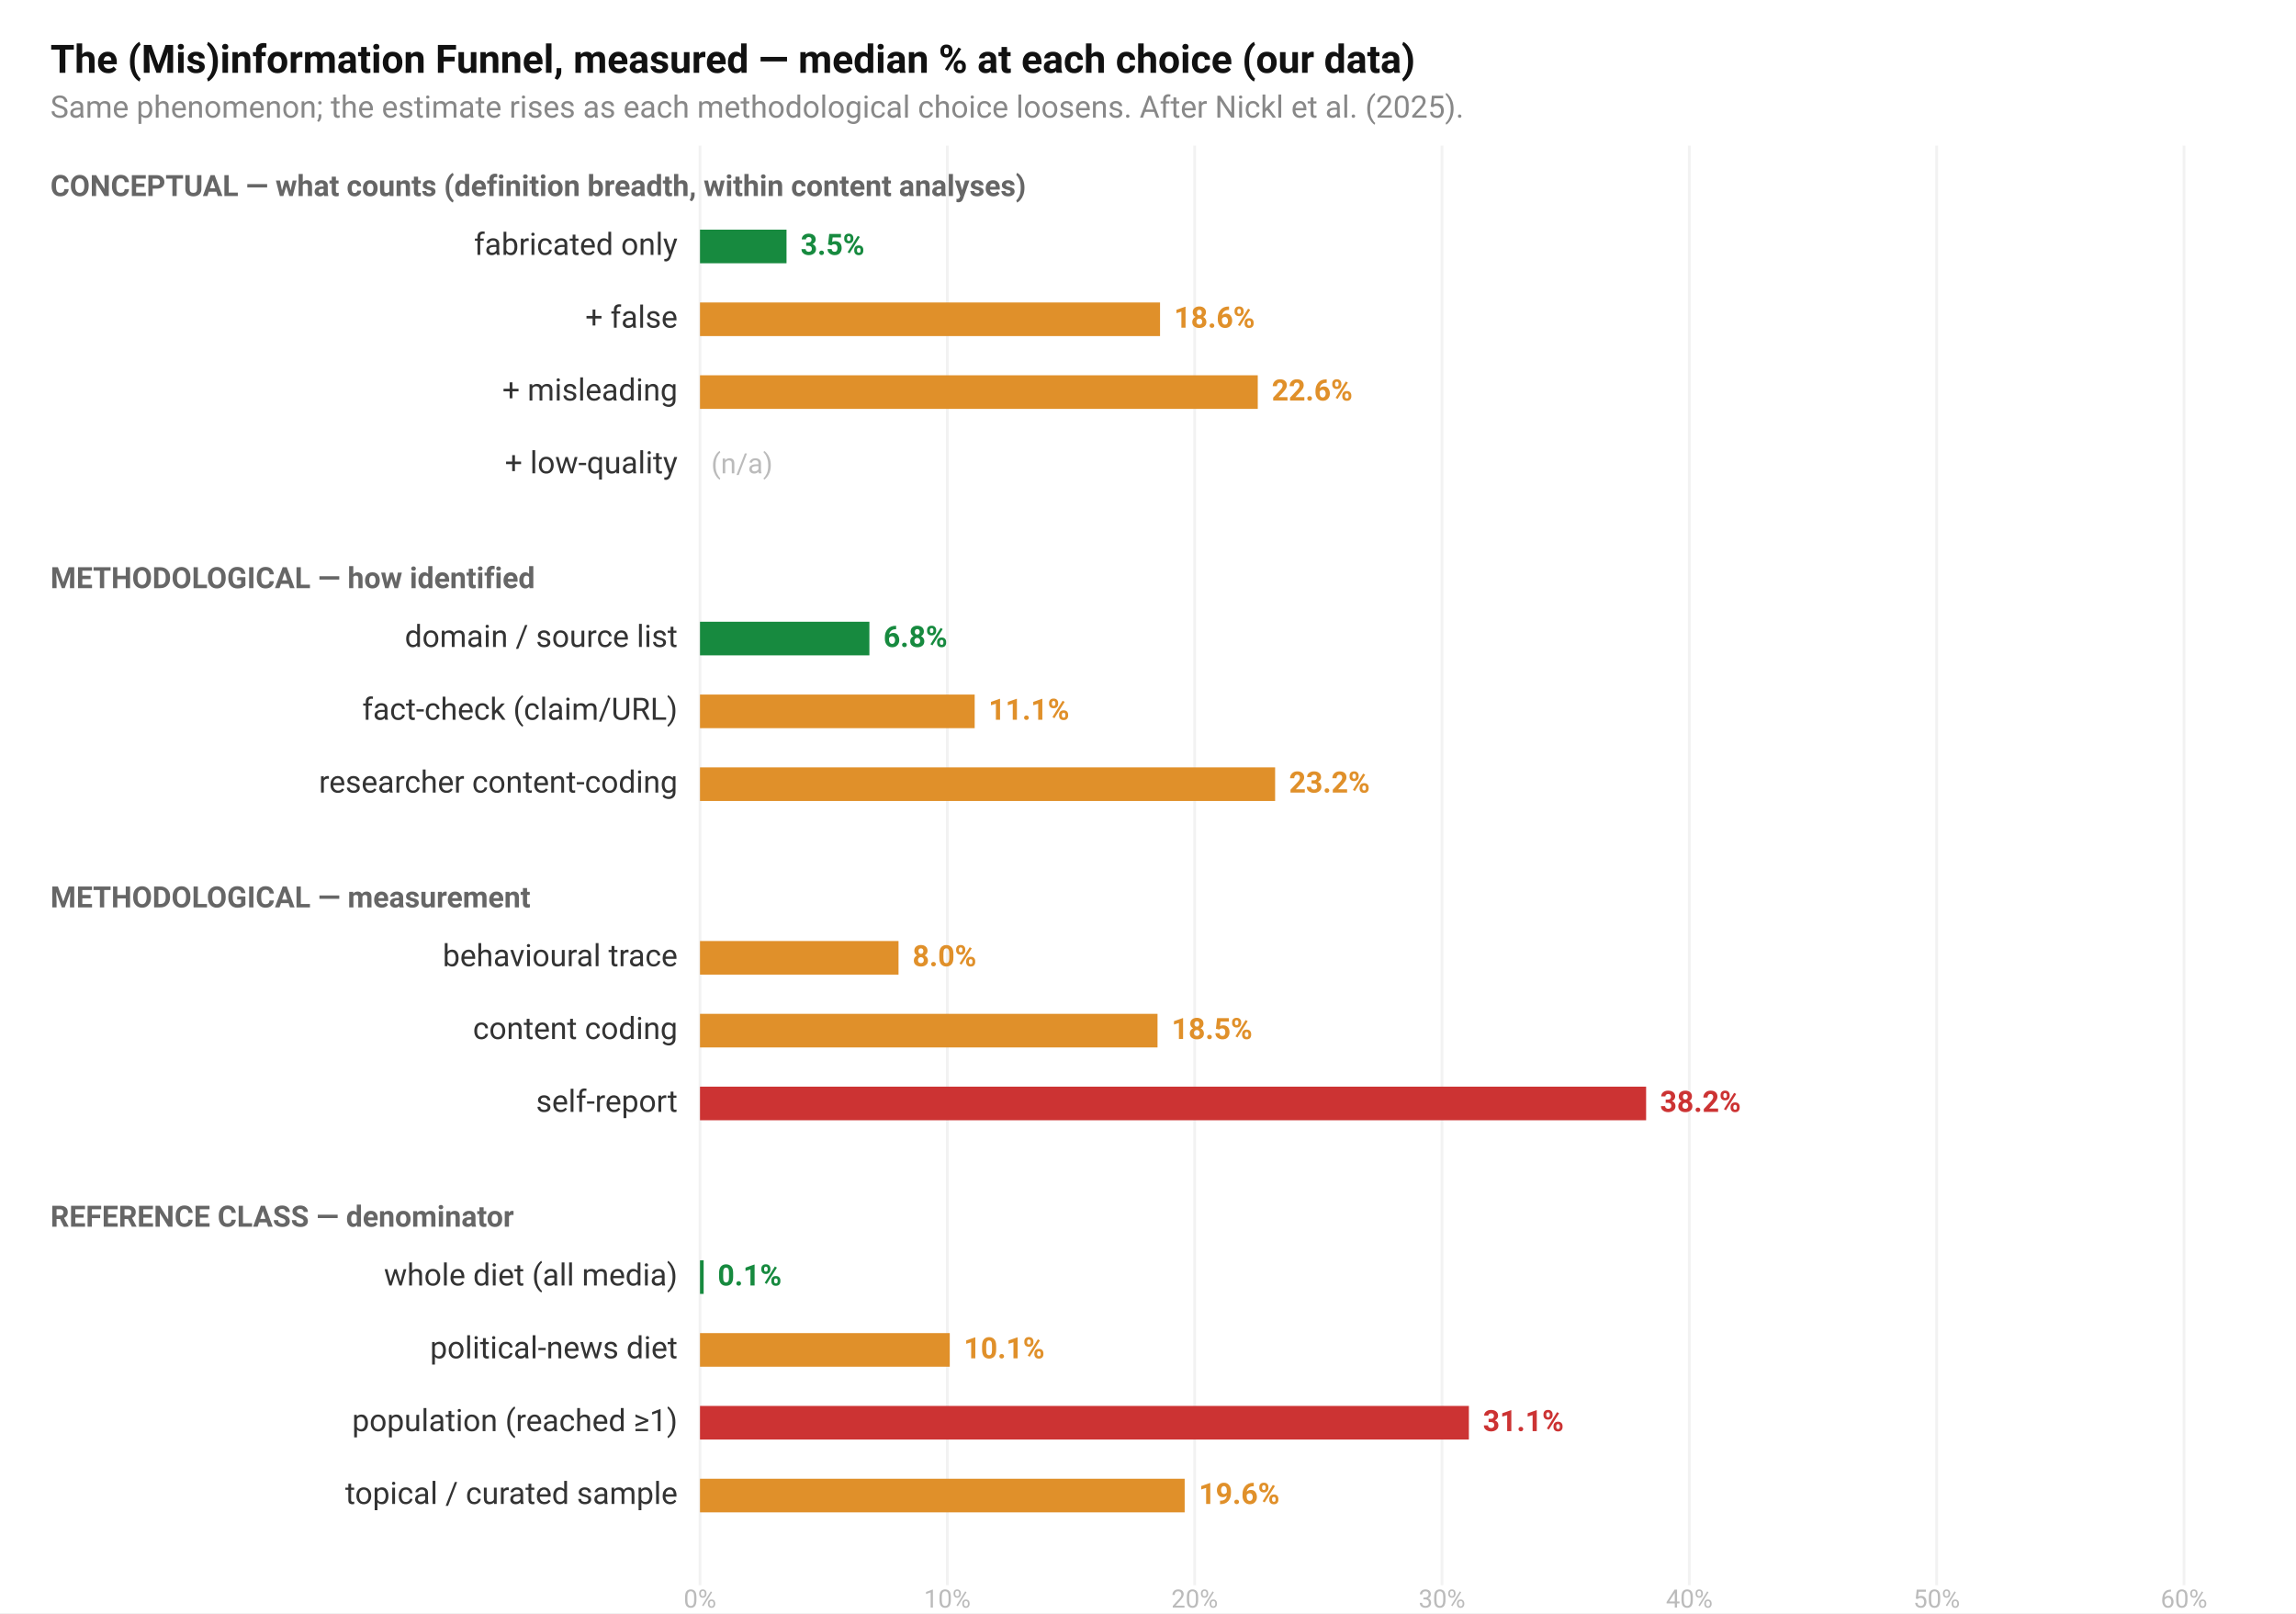
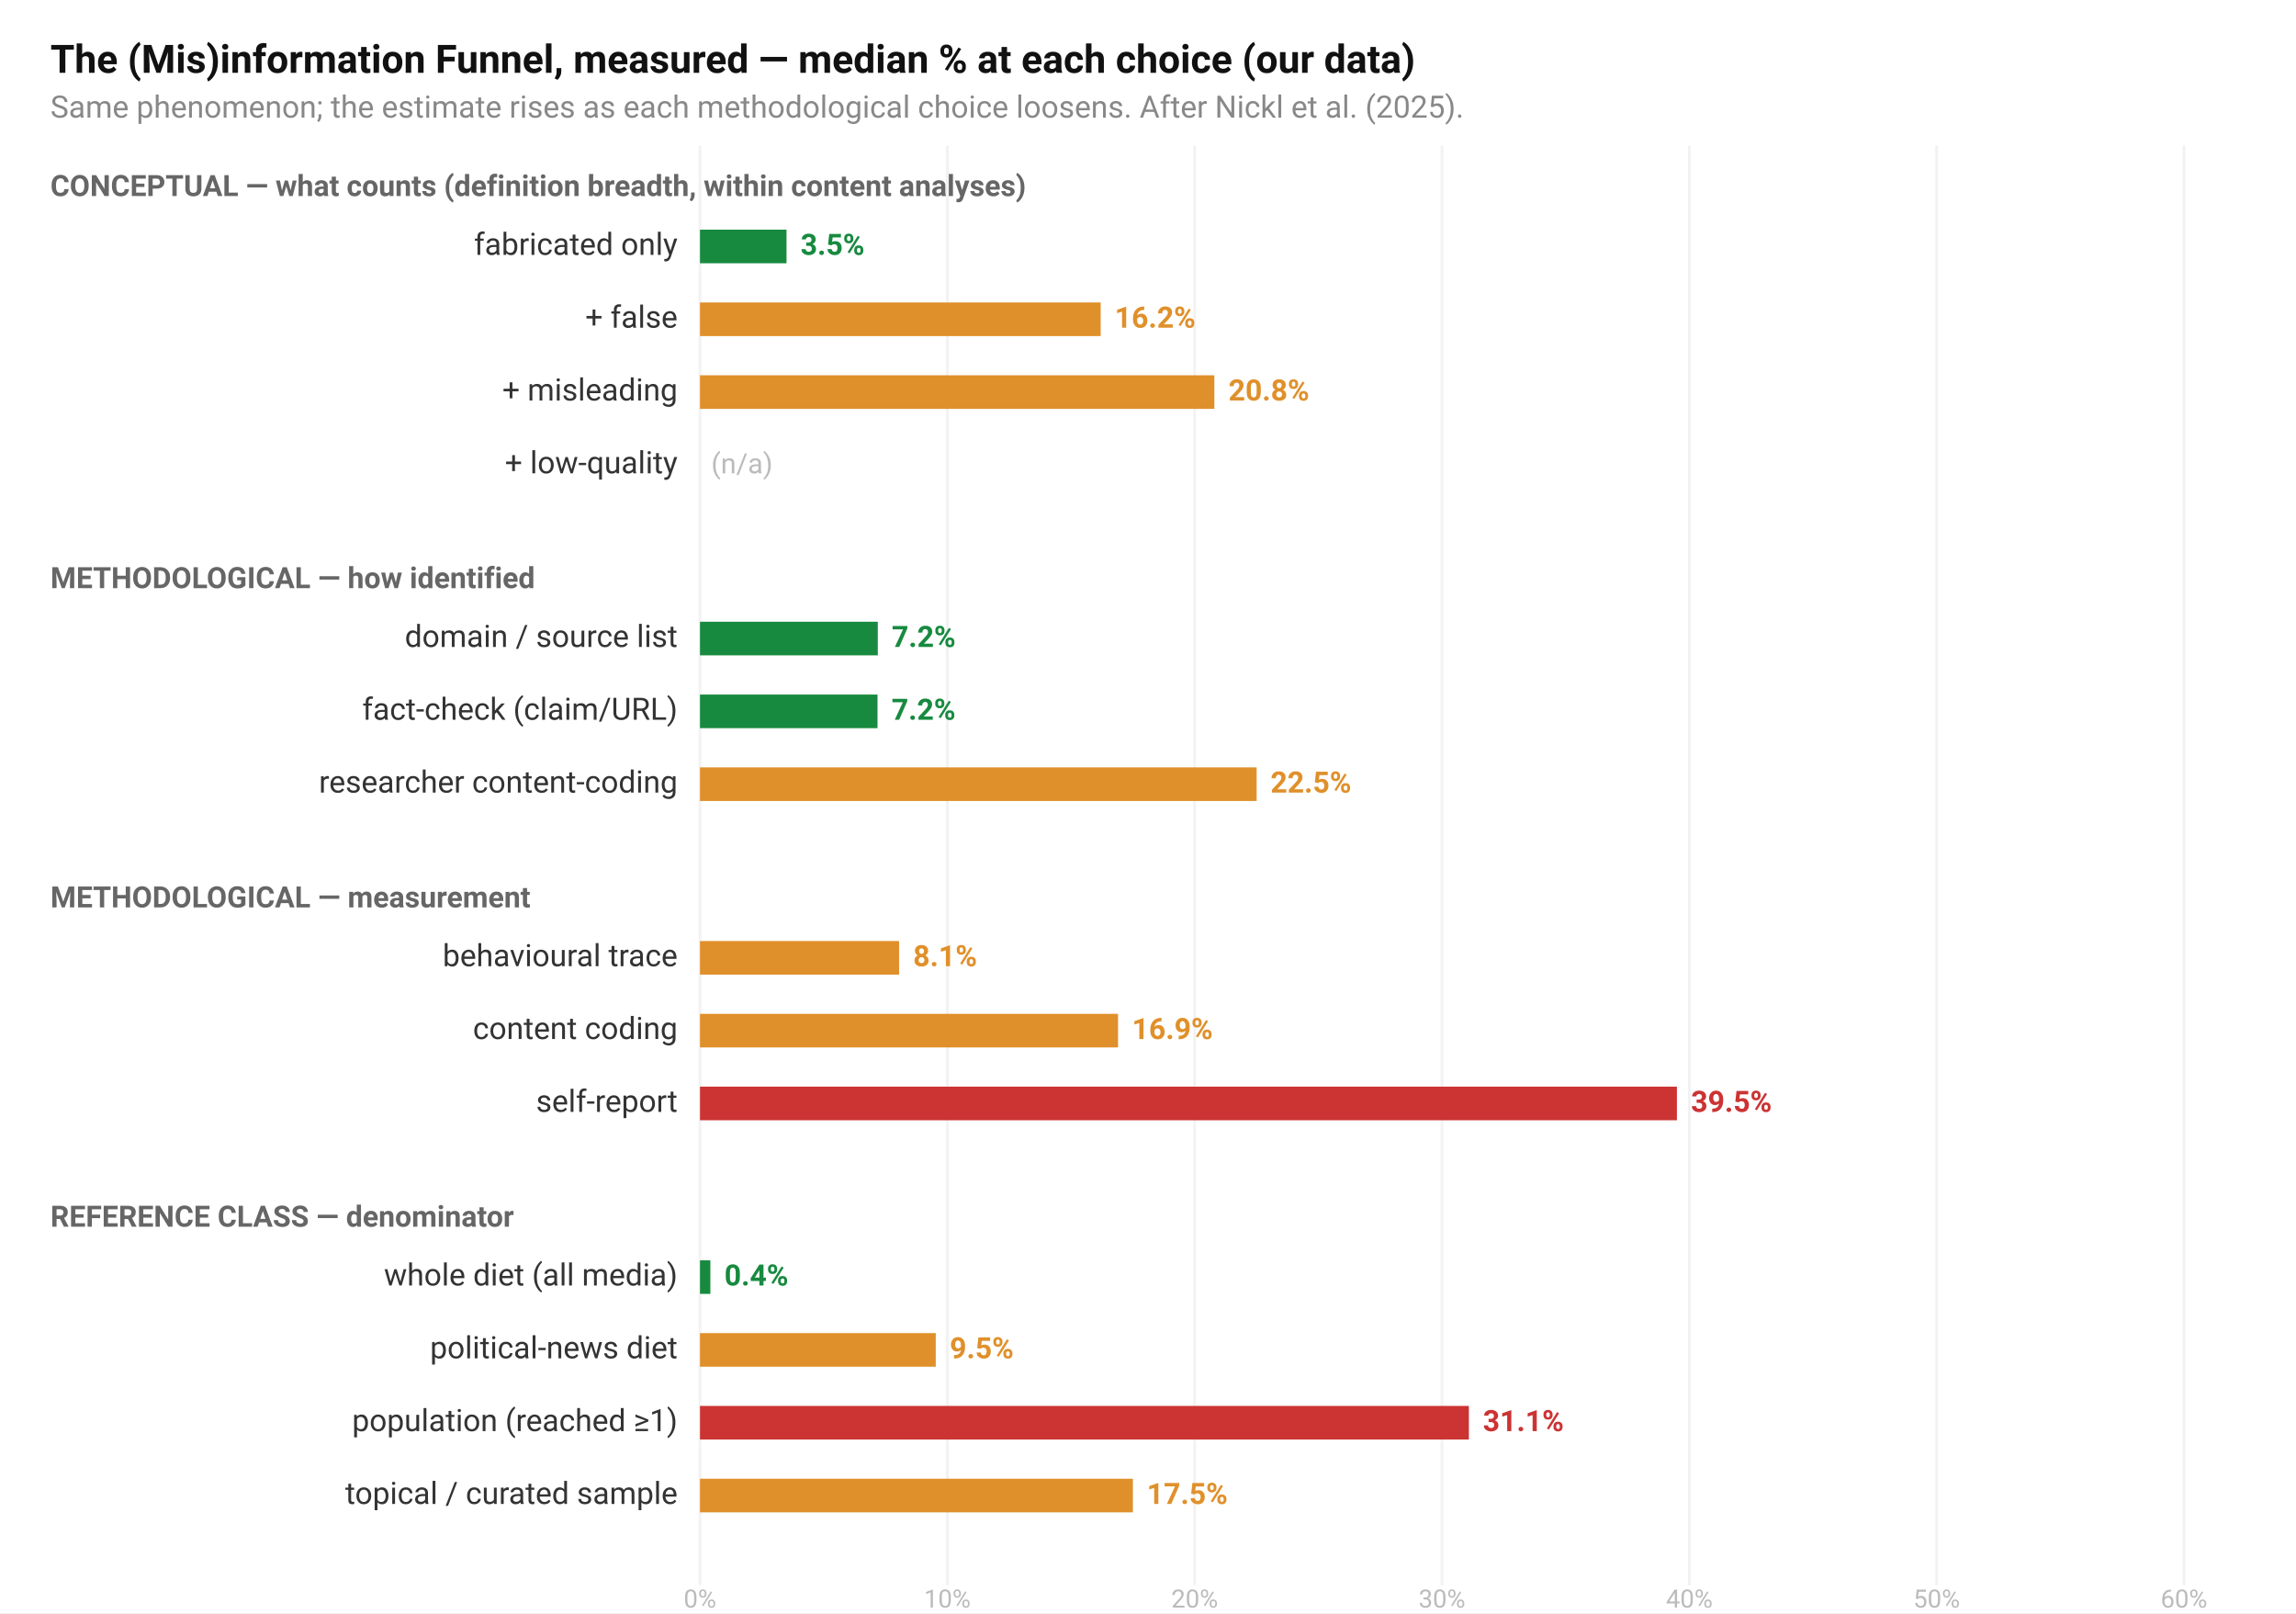
<svg xmlns="http://www.w3.org/2000/svg" viewBox="0 0 820 576" width="820" height="576" font-family="-apple-system,Segoe UI,Roboto,sans-serif">
  <rect width="820" height="576" fill="#fff" />
  <text x="18" y="26" font-size="14" font-weight="bold" fill="#111">The (Mis)information Funnel, measured — median % at each choice (our data)</text>
  <text x="18" y="42" font-size="11" fill="#888">Same phenomenon; the estimate rises as each methodological choice loosens. After Nickl et al. (2025).</text>
  <line x1="250.0" y1="52" x2="250.0" y2="566" stroke="#f2f2f2" />
  <text x="250.0" y="574" font-size="9" text-anchor="middle" fill="#bbb">0%</text>
  <line x1="338.333" y1="52" x2="338.333" y2="566" stroke="#f2f2f2" />
  <text x="338.333" y="574" font-size="9" text-anchor="middle" fill="#bbb">10%</text>
  <line x1="426.667" y1="52" x2="426.667" y2="566" stroke="#f2f2f2" />
  <text x="426.667" y="574" font-size="9" text-anchor="middle" fill="#bbb">20%</text>
  <line x1="515.0" y1="52" x2="515.0" y2="566" stroke="#f2f2f2" />
  <text x="515.0" y="574" font-size="9" text-anchor="middle" fill="#bbb">30%</text>
  <line x1="603.333" y1="52" x2="603.333" y2="566" stroke="#f2f2f2" />
  <text x="603.333" y="574" font-size="9" text-anchor="middle" fill="#bbb">40%</text>
  <line x1="691.667" y1="52" x2="691.667" y2="566" stroke="#f2f2f2" />
  <text x="691.667" y="574" font-size="9" text-anchor="middle" fill="#bbb">50%</text>
  <line x1="780.0" y1="52" x2="780.0" y2="566" stroke="#f2f2f2" />
  <text x="780.0" y="574" font-size="9" text-anchor="middle" fill="#bbb">60%</text>
  <text x="18" y="70" font-size="10.5" font-weight="bold" fill="#666">CONCEPTUAL — what counts (definition breadth, within content analyses)</text>
  <text x="242" y="91.0" font-size="11" text-anchor="end" fill="#333">fabricated only</text>
  <rect x="250" y="82.0" width="30.9" height="12" fill="#178a3f" />
  <text x="285.917" y="91.0" font-size="10.5" fill="#178a3f" font-weight="bold">3.5%</text>
  <text x="242" y="117.0" font-size="11" text-anchor="end" fill="#333">+ false</text>
-   <rect x="250" y="108.0" width="164.3" height="12" fill="#e0902a" />
-   <text x="419.3" y="117.0" font-size="10.5" fill="#e0902a" font-weight="bold">18.6%</text>
+   <rect x="250" y="108.0" width="143.1" height="12" fill="#e0902a" />
+   <text x="398.1" y="117.0" font-size="10.5" fill="#e0902a" font-weight="bold">16.2%</text>
  <text x="242" y="143.0" font-size="11" text-anchor="end" fill="#333">+ misleading</text>
-   <rect x="250" y="134.0" width="199.2" height="12" fill="#e0902a" />
-   <text x="454.192" y="143.0" font-size="10.5" fill="#e0902a" font-weight="bold">22.6%</text>
+   <rect x="250" y="134.0" width="183.7" height="12" fill="#e0902a" />
+   <text x="438.733" y="143.0" font-size="10.5" fill="#e0902a" font-weight="bold">20.8%</text>
  <text x="242" y="169.0" font-size="11" text-anchor="end" fill="#333">+ low-quality</text>
  <text x="254" y="169.0" font-size="10" fill="#bbb">(n/a)</text>
  <text x="18" y="210" font-size="10.5" font-weight="bold" fill="#666">METHODOLOGICAL — how identified</text>
  <text x="242" y="231.0" font-size="11" text-anchor="end" fill="#333">domain / source list</text>
-   <rect x="250" y="222.0" width="60.5" height="12" fill="#178a3f" />
-   <text x="315.508" y="231.0" font-size="10.5" fill="#178a3f" font-weight="bold">6.8%</text>
+   <rect x="250" y="222.0" width="63.5" height="12" fill="#178a3f" />
+   <text x="318.468" y="231.0" font-size="10.5" fill="#178a3f" font-weight="bold">7.2%</text>
  <text x="242" y="257.0" font-size="11" text-anchor="end" fill="#333">fact-check (claim/URL)</text>
-   <rect x="250" y="248.0" width="98.1" height="12" fill="#e0902a" />
-   <text x="353.05" y="257.0" font-size="10.5" fill="#e0902a" font-weight="bold">11.1%</text>
+   <rect x="250" y="248.0" width="63.4" height="12" fill="#178a3f" />
+   <text x="318.423" y="257.0" font-size="10.5" fill="#178a3f" font-weight="bold">7.2%</text>
  <text x="242" y="283.0" font-size="11" text-anchor="end" fill="#333">researcher content-coding</text>
-   <rect x="250" y="274.0" width="205.4" height="12" fill="#e0902a" />
-   <text x="460.375" y="283.0" font-size="10.5" fill="#e0902a" font-weight="bold">23.2%</text>
+   <rect x="250" y="274.0" width="198.8" height="12" fill="#e0902a" />
+   <text x="453.75" y="283.0" font-size="10.5" fill="#e0902a" font-weight="bold">22.5%</text>
  <text x="18" y="324" font-size="10.5" font-weight="bold" fill="#666">METHODOLOGICAL — measurement</text>
  <text x="242" y="345.0" font-size="11" text-anchor="end" fill="#333">behavioural trace</text>
-   <rect x="250" y="336.0" width="70.9" height="12" fill="#e0902a" />
-   <text x="325.887" y="345.0" font-size="10.5" fill="#e0902a" font-weight="bold">8.0%</text>
+   <rect x="250" y="336.0" width="71.1" height="12" fill="#e0902a" />
+   <text x="326.108" y="345.0" font-size="10.5" fill="#e0902a" font-weight="bold">8.1%</text>
  <text x="242" y="371.0" font-size="11" text-anchor="end" fill="#333">content coding</text>
-   <rect x="250" y="362.0" width="163.4" height="12" fill="#e0902a" />
-   <text x="418.417" y="371.0" font-size="10.5" fill="#e0902a" font-weight="bold">18.5%</text>
+   <rect x="250" y="362.0" width="149.3" height="12" fill="#e0902a" />
+   <text x="404.283" y="371.0" font-size="10.5" fill="#e0902a" font-weight="bold">16.9%</text>
  <text x="242" y="397.0" font-size="11" text-anchor="end" fill="#333">self-report</text>
-   <rect x="250" y="388.0" width="337.9" height="12" fill="#cc3333" />
-   <text x="592.875" y="397.0" font-size="10.5" fill="#cc3333" font-weight="bold">38.2%</text>
+   <rect x="250" y="388.0" width="348.9" height="12" fill="#cc3333" />
+   <text x="603.917" y="397.0" font-size="10.5" fill="#cc3333" font-weight="bold">39.5%</text>
  <text x="18" y="438" font-size="10.5" font-weight="bold" fill="#666">REFERENCE CLASS — denominator</text>
  <text x="242" y="459.0" font-size="11" text-anchor="end" fill="#333">whole diet (all media)</text>
-   <rect x="250" y="450.0" width="1.3" height="12" fill="#178a3f" />
-   <text x="256.307" y="459.0" font-size="10.5" fill="#178a3f" font-weight="bold">0.1%</text>
+   <rect x="250" y="450.0" width="3.7" height="12" fill="#178a3f" />
+   <text x="258.71" y="459.0" font-size="10.5" fill="#178a3f" font-weight="bold">0.4%</text>
  <text x="242" y="485.0" font-size="11" text-anchor="end" fill="#333">political-news diet</text>
-   <rect x="250" y="476.0" width="89.2" height="12" fill="#e0902a" />
-   <text x="344.217" y="485.0" font-size="10.5" fill="#e0902a" font-weight="bold">10.1%</text>
+   <rect x="250" y="476.0" width="84.2" height="12" fill="#e0902a" />
+   <text x="339.182" y="485.0" font-size="10.5" fill="#e0902a" font-weight="bold">9.5%</text>
  <text x="242" y="511.0" font-size="11" text-anchor="end" fill="#333">population (reached ≥1)</text>
  <rect x="250" y="502.0" width="274.6" height="12" fill="#cc3333" />
  <text x="529.628" y="511.0" font-size="10.5" fill="#cc3333" font-weight="bold">31.1%</text>
  <text x="242" y="537.0" font-size="11" text-anchor="end" fill="#333">topical / curated sample</text>
-   <rect x="250" y="528.0" width="173.1" height="12" fill="#e0902a" />
-   <text x="428.133" y="537.0" font-size="10.5" fill="#e0902a" font-weight="bold">19.6%</text>
+   <rect x="250" y="528.0" width="154.6" height="12" fill="#e0902a" />
+   <text x="409.583" y="537.0" font-size="10.5" fill="#e0902a" font-weight="bold">17.5%</text>
</svg>
